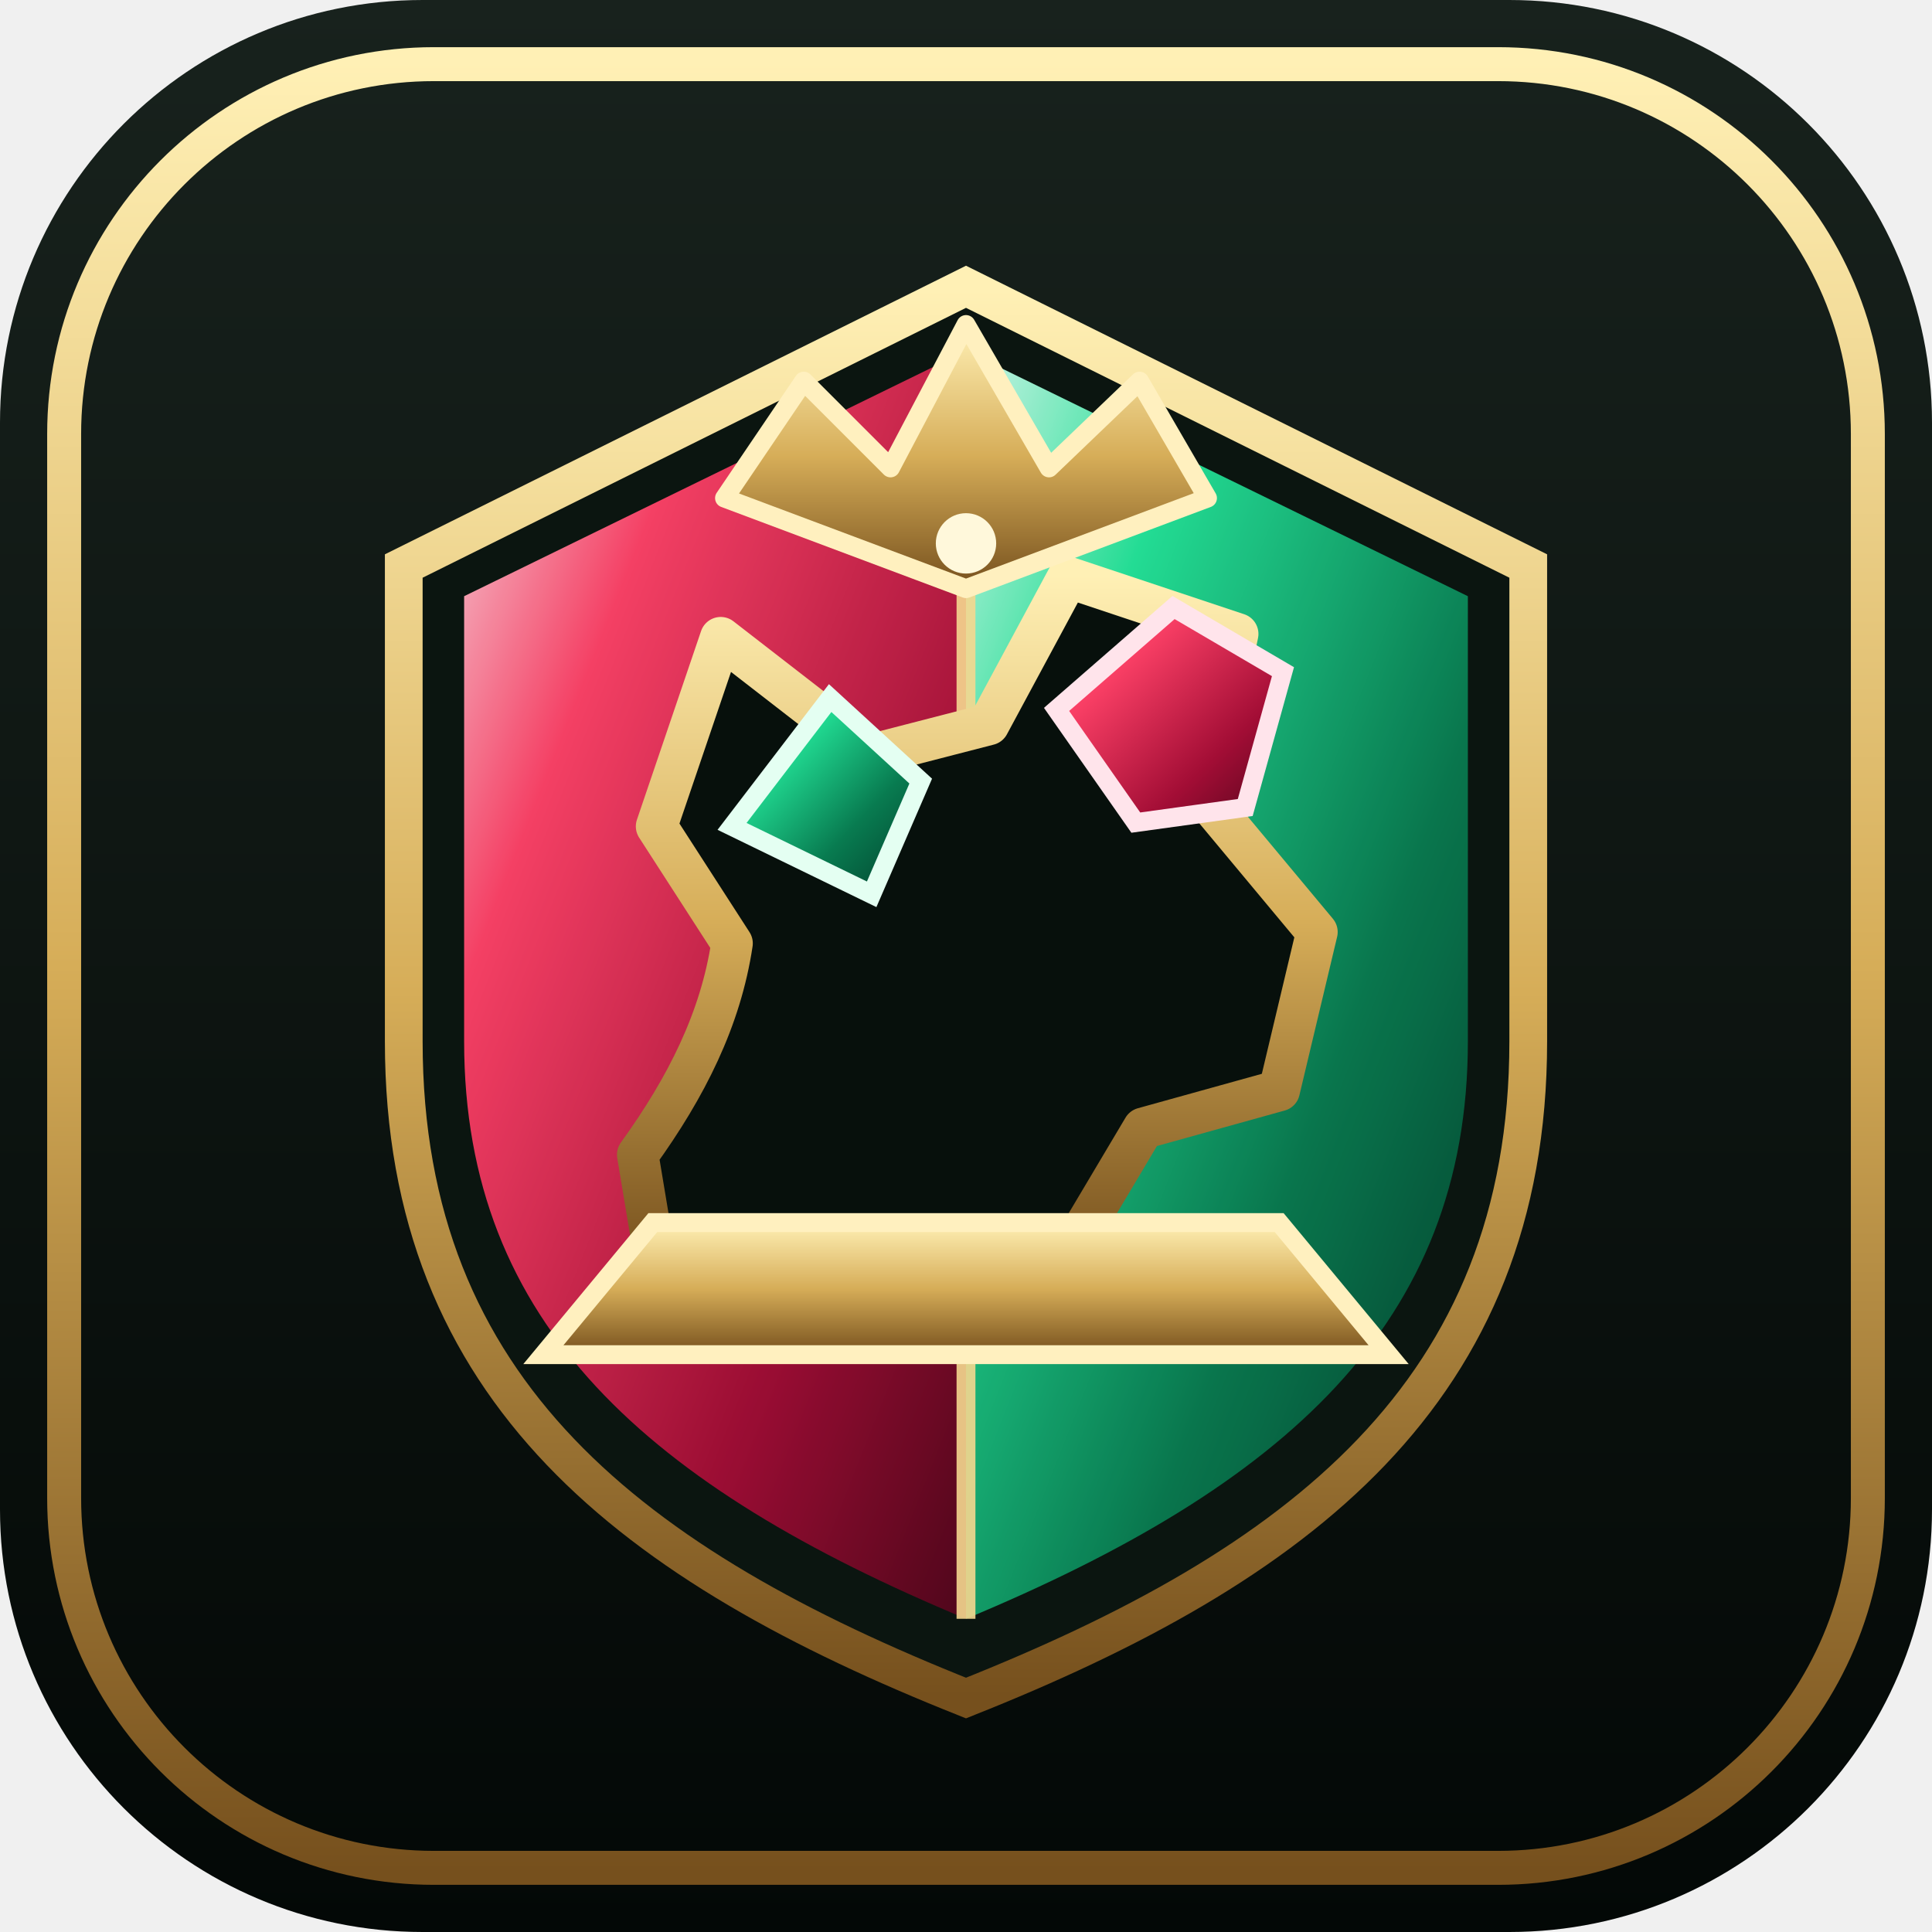
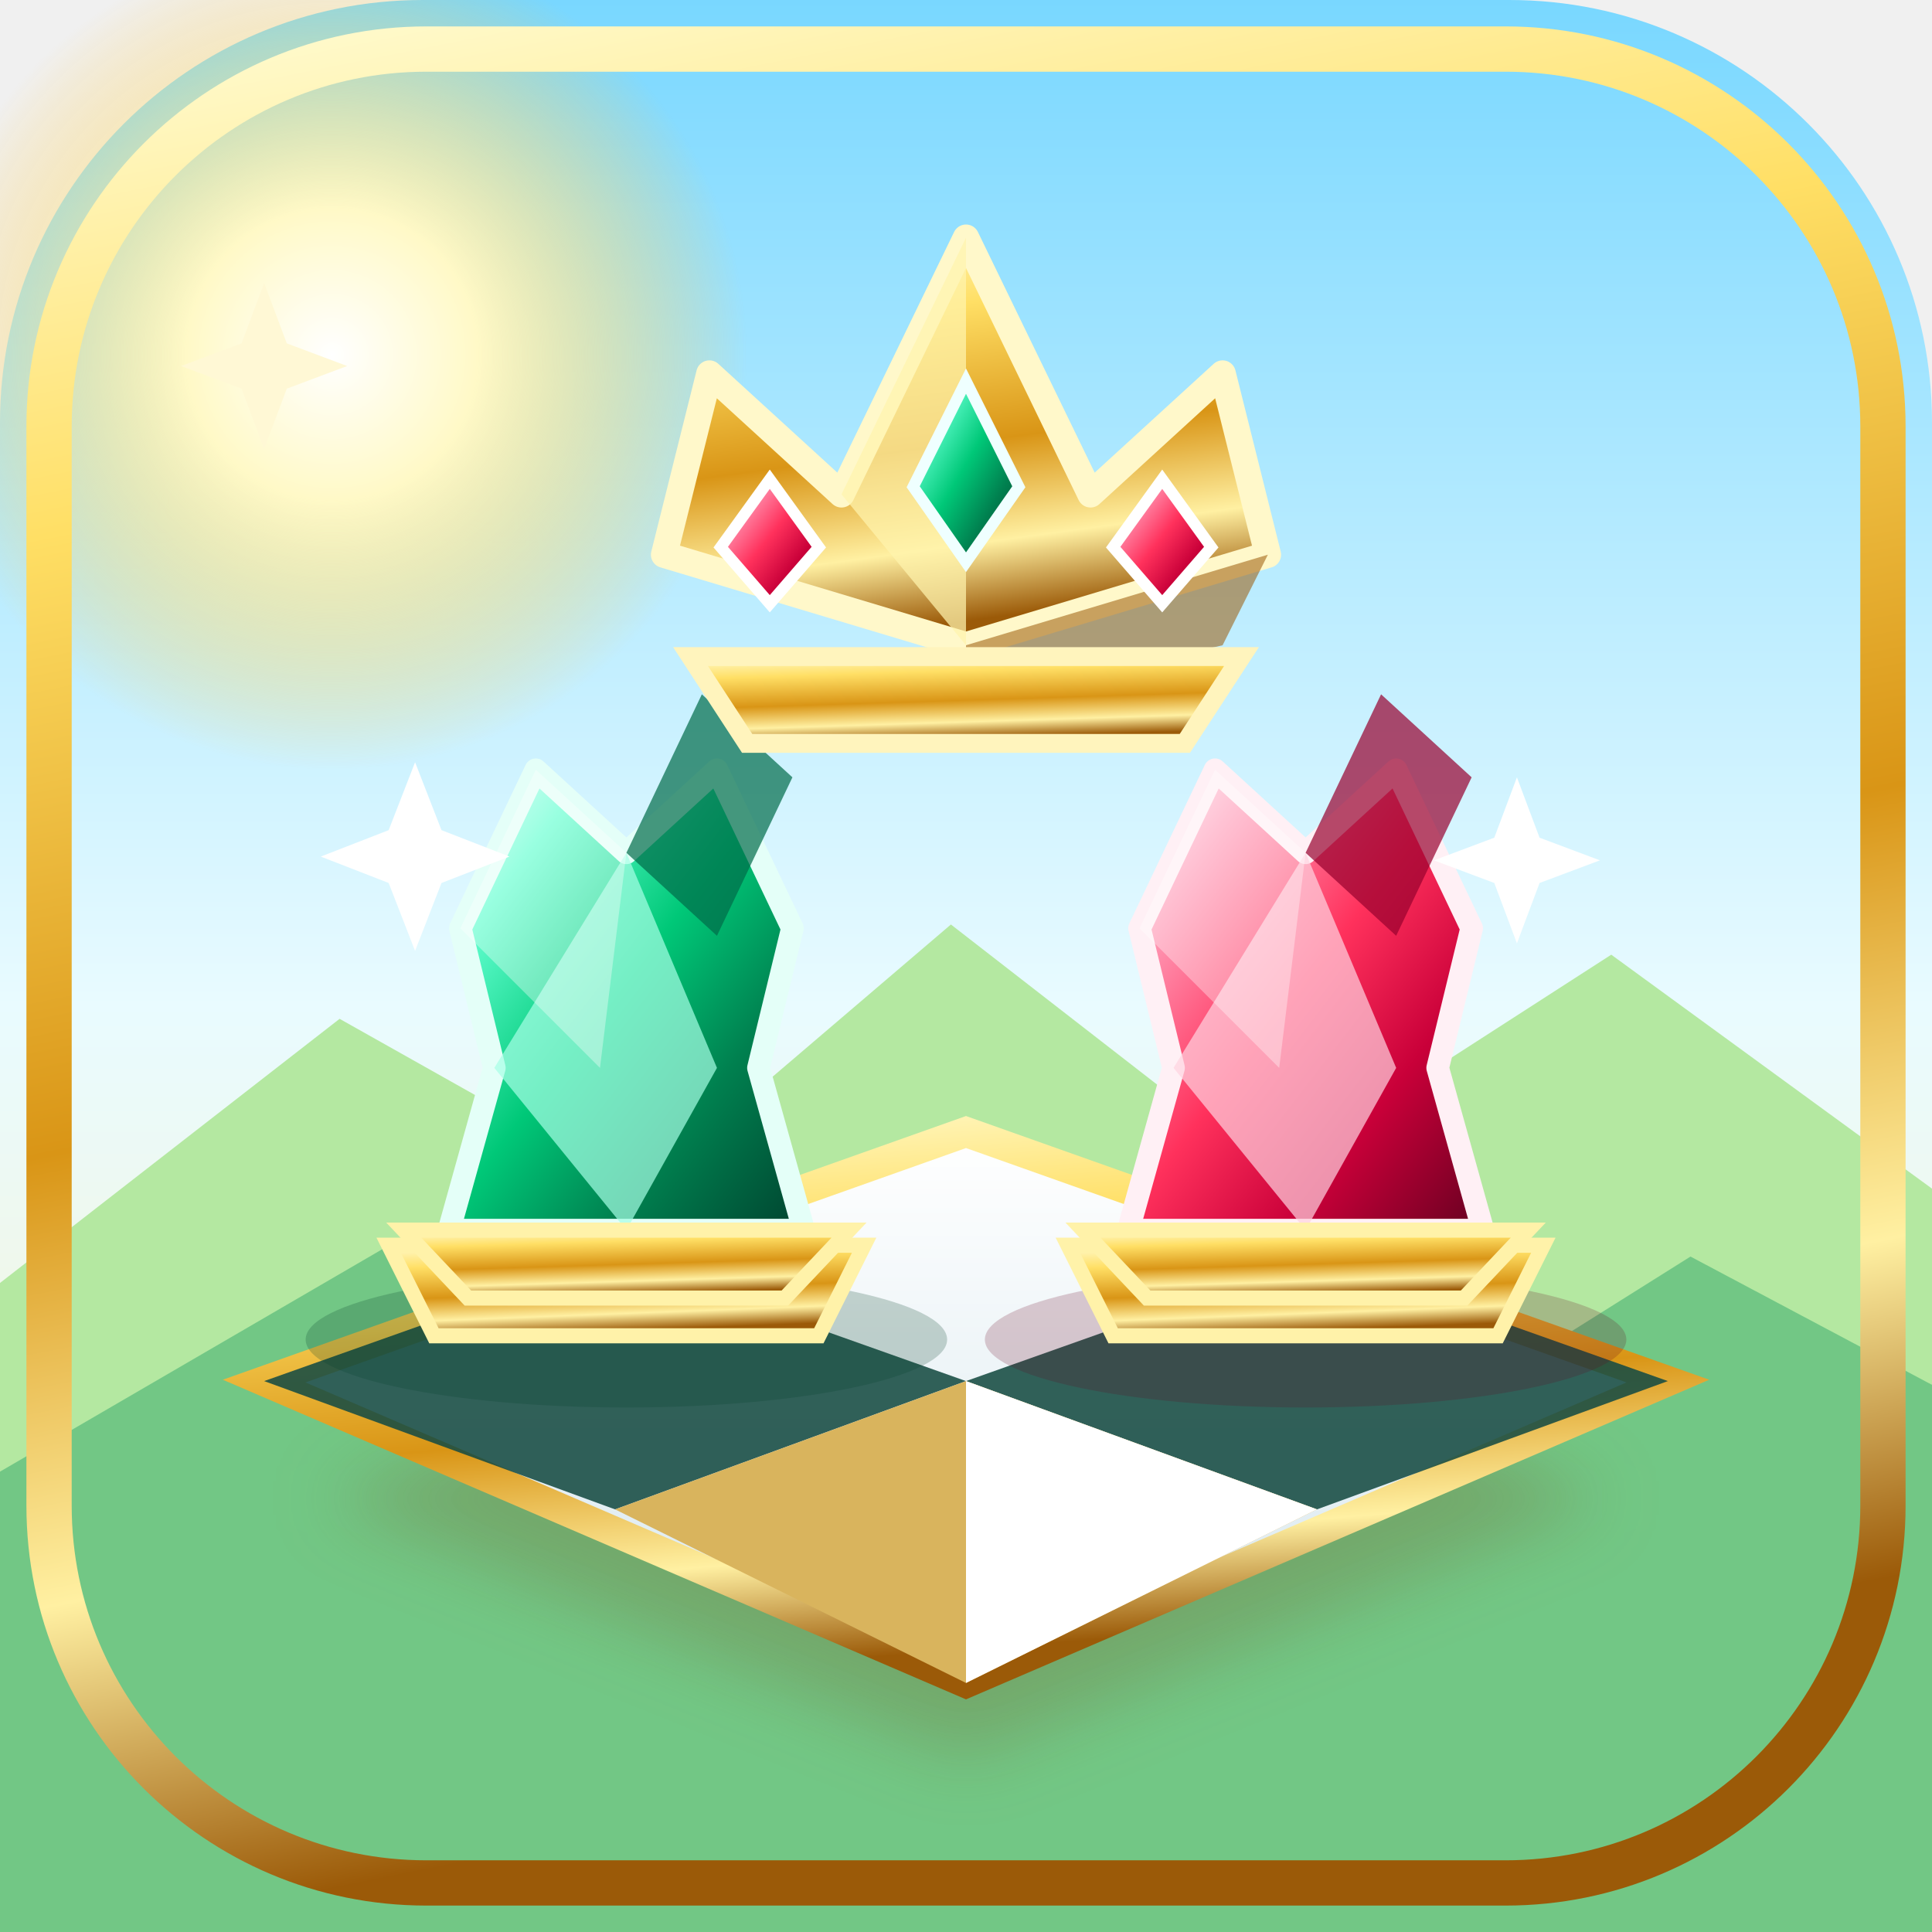
<svg xmlns="http://www.w3.org/2000/svg" viewBox="0 0 512 512">
  <defs>
-     <linearGradient id="bg" x2="0" y2="1">
-       <stop stop-color="#18221d" />
-       <stop offset="1" stop-color="#030806" />
+     <linearGradient id="sky" x2="0" y2="1">
+       <stop stop-color="#78d7ff" />
+       <stop offset=".52" stop-color="#e9fbff" />
+       <stop offset="1" stop-color="#fff0bd" />
    </linearGradient>
-     <linearGradient id="emerald" x1="0" y1="0" x2="1" y2="1">
-       <stop stop-color="#d5fff0" />
-       <stop offset=".25" stop-color="#24e69a" />
-       <stop offset=".65" stop-color="#087b50" />
-       <stop offset="1" stop-color="#023c2a" />
+     <radialGradient id="sun">
+       <stop stop-color="#fff" />
+       <stop offset=".35" stop-color="#fff9c7" />
+       <stop offset="1" stop-color="#ffc83d" stop-opacity="0" />
+     </radialGradient>
+     <linearGradient id="gold" x2=".2" y2="1">
+       <stop stop-color="#fffbd0" />
+       <stop offset=".25" stop-color="#ffdf65" />
+       <stop offset=".58" stop-color="#d99516" />
+       <stop offset=".82" stop-color="#fff0a2" />
+       <stop offset="1" stop-color="#9b5a08" />
    </linearGradient>
-     <linearGradient id="ruby" x1="0" y1="0" x2="1" y2="1">
-       <stop stop-color="#ffe0e7" />
-       <stop offset=".25" stop-color="#ff4268" />
-       <stop offset=".7" stop-color="#a20d35" />
-       <stop offset="1" stop-color="#51051b" />
+     <linearGradient id="green" x1="0" y1="0" x2="1" y2="1">
+       <stop stop-color="#eaffff" />
+       <stop offset=".2" stop-color="#62ffd0" />
+       <stop offset=".48" stop-color="#00c878" />
+       <stop offset=".72" stop-color="#00804f" />
+       <stop offset="1" stop-color="#00432f" />
    </linearGradient>
-     <linearGradient id="gold" x2="0" y2="1">
-       <stop stop-color="#fff0b5" />
-       <stop offset=".5" stop-color="#d6ad58" />
-       <stop offset="1" stop-color="#76501d" />
+     <linearGradient id="red" x1="0" y1="0" x2="1" y2="1">
+       <stop stop-color="#fff4fa" />
+       <stop offset=".2" stop-color="#ff9db9" />
+       <stop offset=".48" stop-color="#ff315c" />
+       <stop offset=".72" stop-color="#c90039" />
+       <stop offset="1" stop-color="#650020" />
    </linearGradient>
+     <linearGradient id="board" x2="0" y2="1">
+       <stop stop-color="#fff" />
+       <stop offset="1" stop-color="#d7e7ee" />
+     </linearGradient>
+     <filter id="shadow" x="-30%" y="-30%" width="160%" height="170%">
+       <feGaussianBlur stdDeviation="9" />
+     </filter>
  </defs>
-   <rect width="512" height="512" rx="112" fill="url(#bg)" />
-   <rect x="17" y="17" width="478" height="478" rx="98" fill="none" stroke="url(#gold)" stroke-width="9" />
-   <path d="M256 76 405 150v126c0 93-61 139-149 174-88-35-149-81-149-174V150z" fill="#0b1510" stroke="url(#gold)" stroke-width="10" />
-   <path d="M256 93 389 158v118c0 75-49 118-133 153z" fill="url(#emerald)" opacity=".95" />
-   <path d="M256 93 123 158v118c0 75 49 118 133 153z" fill="url(#ruby)" opacity=".95" />
-   <path d="M256 93v336" stroke="#f5d78f" stroke-width="5" opacity=".9" />
-   <path d="M169 306c13-18 22-36 25-56l-20-31 17-50 40 31 31-8 21-39 45 15-9 43 30 36-10 42-36 10-22 37H174z" fill="#07100c" stroke="url(#gold)" stroke-width="11" stroke-linejoin="round" />
-   <path d="m194 219 26-34 24 22-13 30z" fill="url(#emerald)" stroke="#e4fff2" stroke-width="5" />
-   <path d="m280 188 31-27 29 17-10 36-29 4z" fill="url(#ruby)" stroke="#ffe4eb" stroke-width="5" />
-   <path d="M173 324h166l29 35H144z" fill="url(#gold)" stroke="#fff0bf" stroke-width="5" />
-   <path d="m192 132 21-31 23 23 20-38 22 38 24-23 18 31-64 24z" fill="url(#gold)" stroke="#fff0bf" stroke-width="5" stroke-linejoin="round" />
-   <circle cx="256" cy="144" r="8" fill="#fff8db" />
+   <rect width="512" height="512" rx="112" fill="url(#sky)" />
+   <circle cx="88" cy="94" r="110" fill="url(#sun)" />
+   <path d="M0 340 90 270l80 45 82-70 85 66 90-58 85 62v197H0z" fill="#b4e8a1" />
+   <path d="M0 390 110 326l85 50 70-55 105 61 78-49 64 34v145H0z" fill="#55b979" opacity=".7" />
+   <rect x="13" y="13" width="486" height="486" rx="100" fill="none" stroke="url(#gold)" stroke-width="12" />
+   <path d="M86 397 256 330l170 67-170 69z" fill="#74501e" opacity=".25" filter="url(#shadow)" />
+   <path d="M70 366 256 300l186 66-186 80z" fill="url(#board)" stroke="url(#gold)" stroke-width="8" />
+   <path d="m163 333 93 33-93 34-93-34z M349 333l93 33-93 34-93-34z" fill="#174c43" opacity=".88" />
+   <path d="m256 366 93 34-93 46-93-46z" fill="#d9b45d" />
+   <path d="m256 366 93 34-93 46z" fill="#fff" />
+   <ellipse cx="166" cy="355" rx="85" ry="18" fill="#063e2b" opacity=".22" />
+   <path d="M103 330h126l-12 24H115z" fill="url(#gold)" stroke="#fff2a9" stroke-width="4" />
+   <path d="M119 326 131 283l-9-37 20-42 24 22 24-22 20 42-9 37 12 43z" fill="url(#green)" stroke="#e4fff8" stroke-width="6" stroke-linejoin="round" />
+   <path d="m131 283 35-57 24 57-24 43z" fill="#a6ffe6" opacity=".7" />
+   <path d="m122 246 20-42 24 22-7 57z" fill="#fff" opacity=".35" />
+   <path d="m166 226 24 22 20-42-24-22z" fill="#006b48" opacity=".7" />
+   <path d="M107 326h118l-17 18H124z" fill="url(#gold)" stroke="#fff2a9" stroke-width="4" />
+   <ellipse cx="346" cy="355" rx="85" ry="18" fill="#65001d" opacity=".2" />
+   <path d="M283 330h126l-12 24H295z" fill="url(#gold)" stroke="#fff2a9" stroke-width="4" />
+   <path d="M299 326 311 283l-9-37 20-42 24 22 24-22 20 42-9 37 12 43z" fill="url(#red)" stroke="#fff0f5" stroke-width="6" stroke-linejoin="round" />
+   <path d="m311 283 35-57 24 57-24 43z" fill="#ffd3e0" opacity=".7" />
+   <path d="m302 246 20-42 24 22-7 57z" fill="#fff" opacity=".35" />
+   <path d="m346 226 24 22 20-42-24-22z" fill="#97002d" opacity=".7" />
+   <path d="M287 326h118l-17 18H304z" fill="url(#gold)" stroke="#fff2a9" stroke-width="4" />
+   <path d="m176 147 12-48 35 32 33-68 33 68 35-32 12 48-80 24z" fill="url(#gold)" stroke="#fff8ca" stroke-width="7" stroke-linejoin="round" />
+   <path d="m223 131 33-68v108z" fill="#fff4ad" opacity=".72" />
+   <path d="m256 171 80-24-12 24-68 16z" fill="#9b5a08" opacity=".55" />
+   <path d="M183 174h146l-15 23H198z" fill="url(#gold)" stroke="#fff4bd" stroke-width="5" />
+   <path d="m242 129 14-28 14 28-14 20z" fill="url(#green)" stroke="#efffff" stroke-width="3" />
+   <path d="m191 145 13-18 13 18-13 15z" fill="url(#red)" stroke="#fff" stroke-width="3" />
+   <path d="m295 145 13-18 13 18-13 15z" fill="url(#red)" stroke="#fff" stroke-width="3" />
+   <path d="m110 202 7 18 18 7-18 7-7 18-7-18-18-7 18-7z M402 206l6 16 16 6-16 6-6 16-6-16-16-6 16-6z" fill="#fff" />
+   <path d="M70 75 76 91 92 97 76 103 70 119 64 103 48 97 64 91z" fill="#fff8d5" />
</svg>
